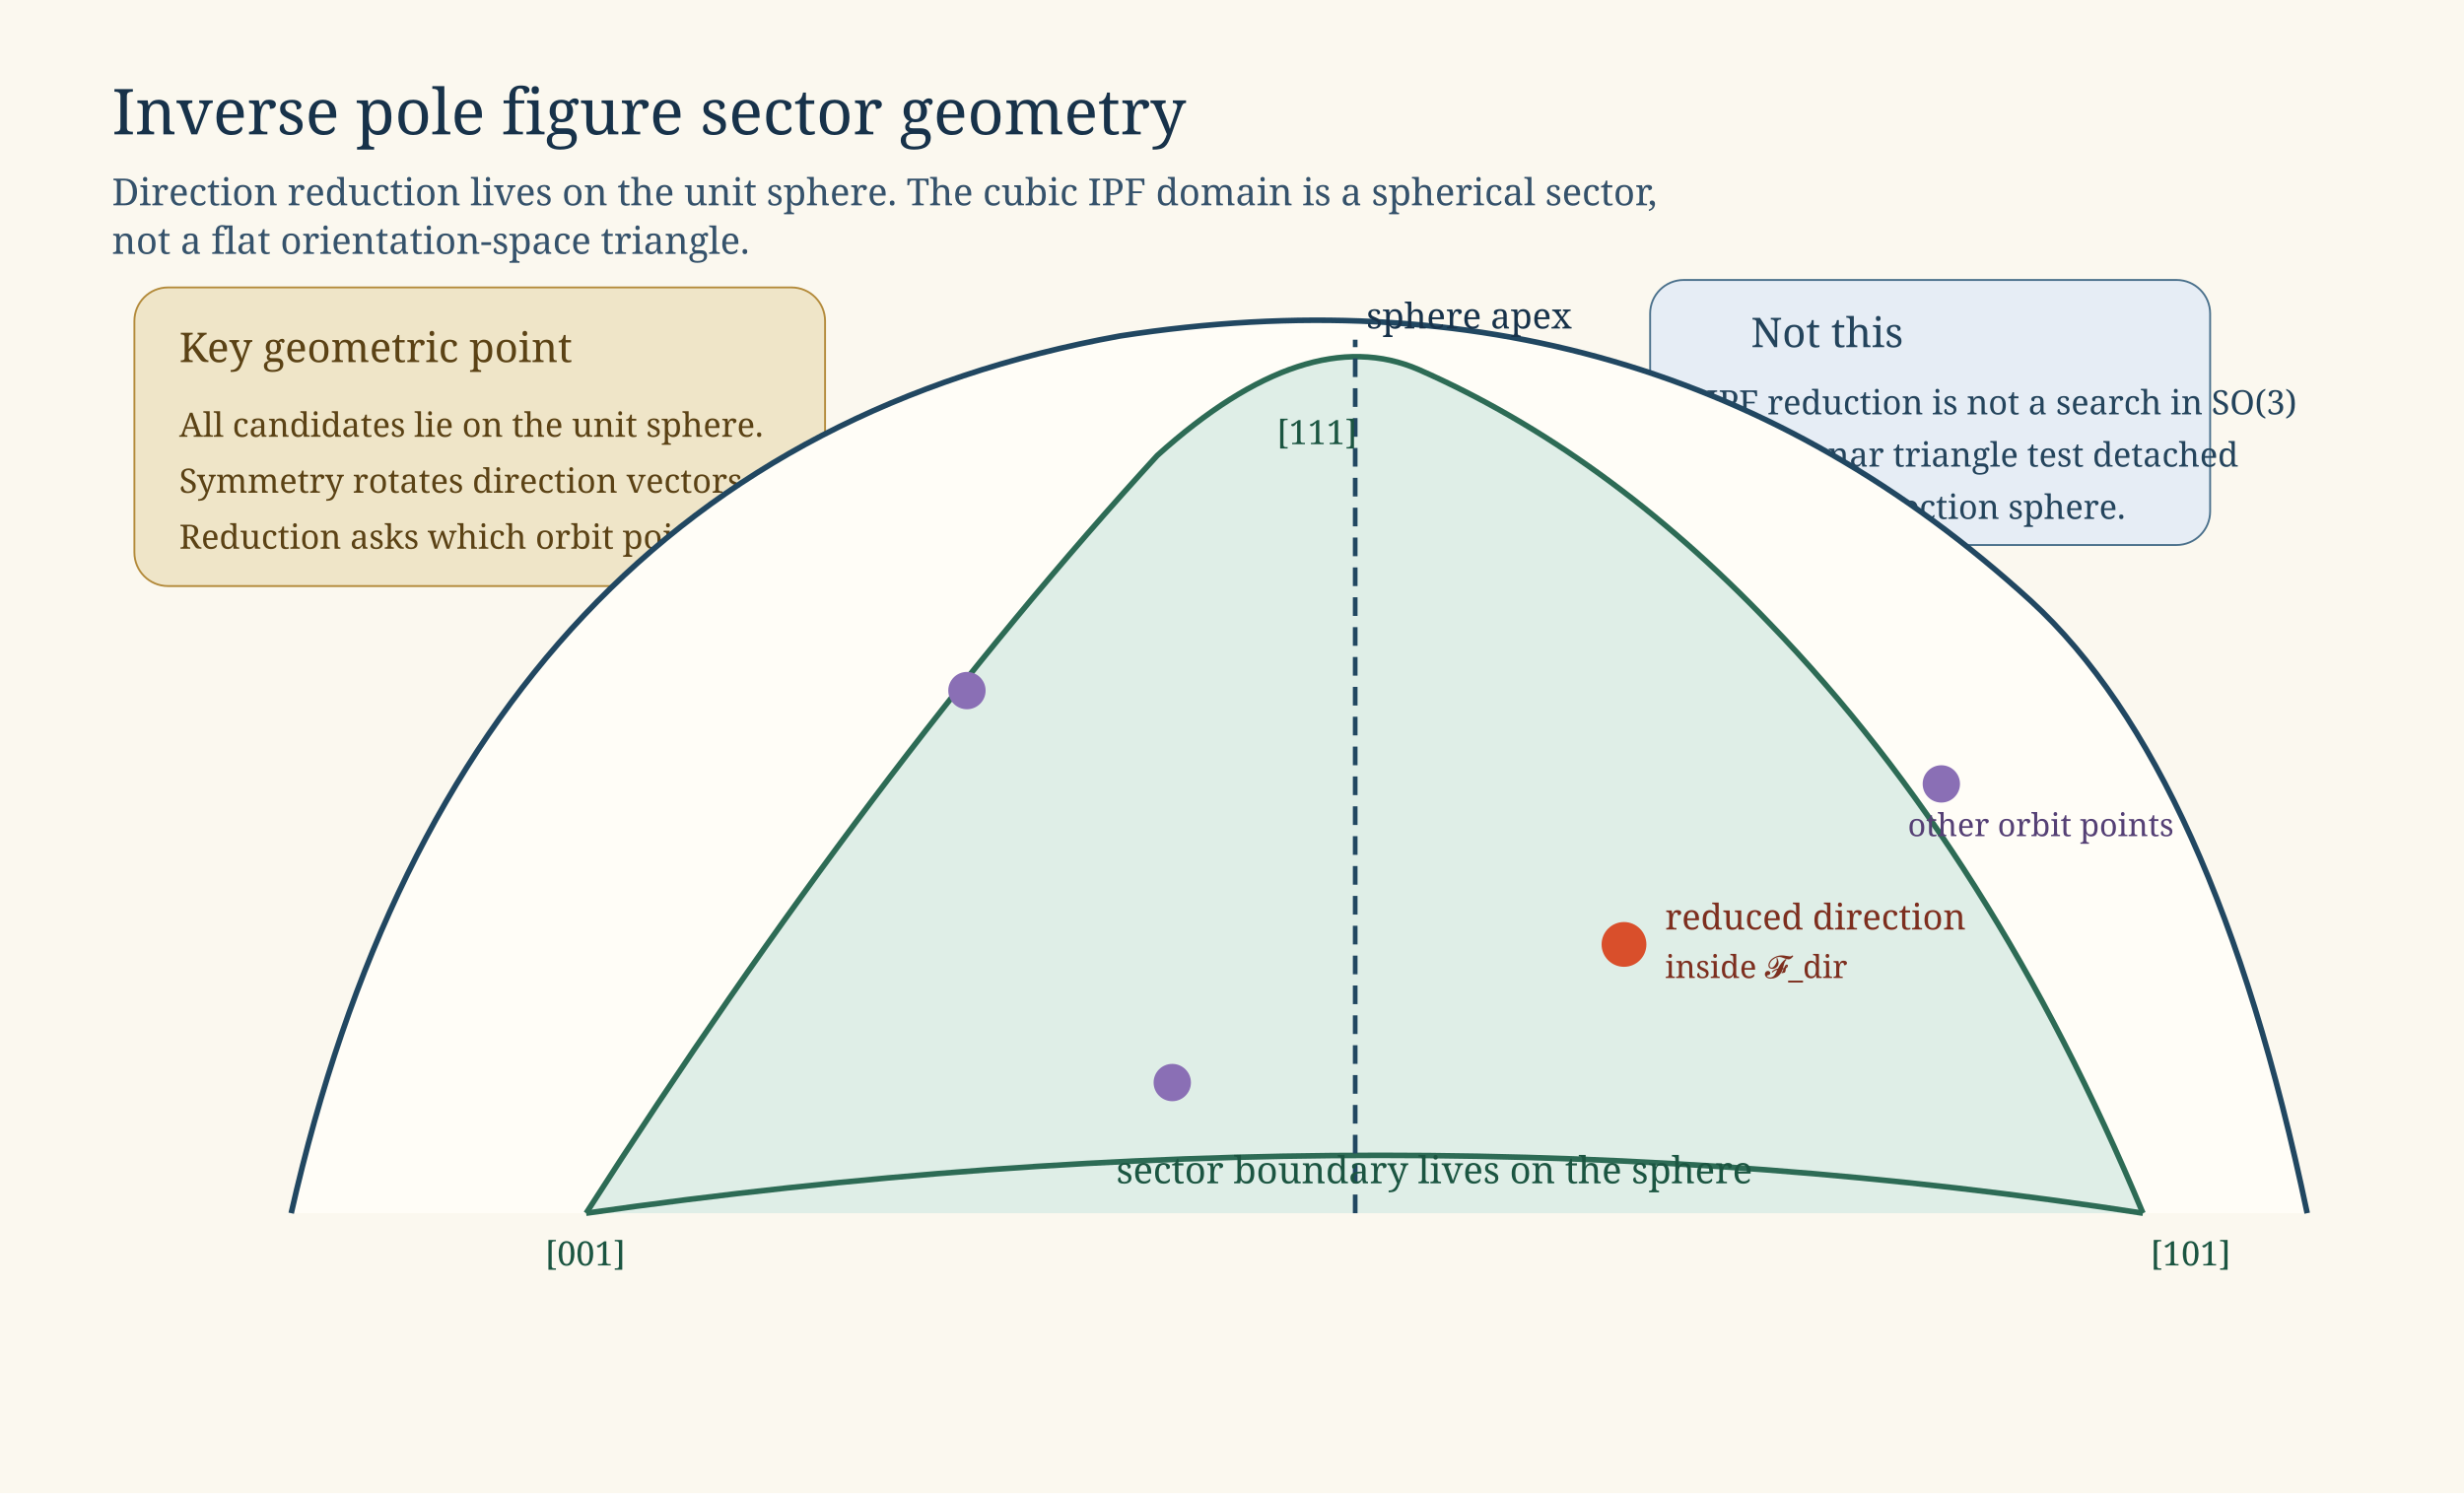
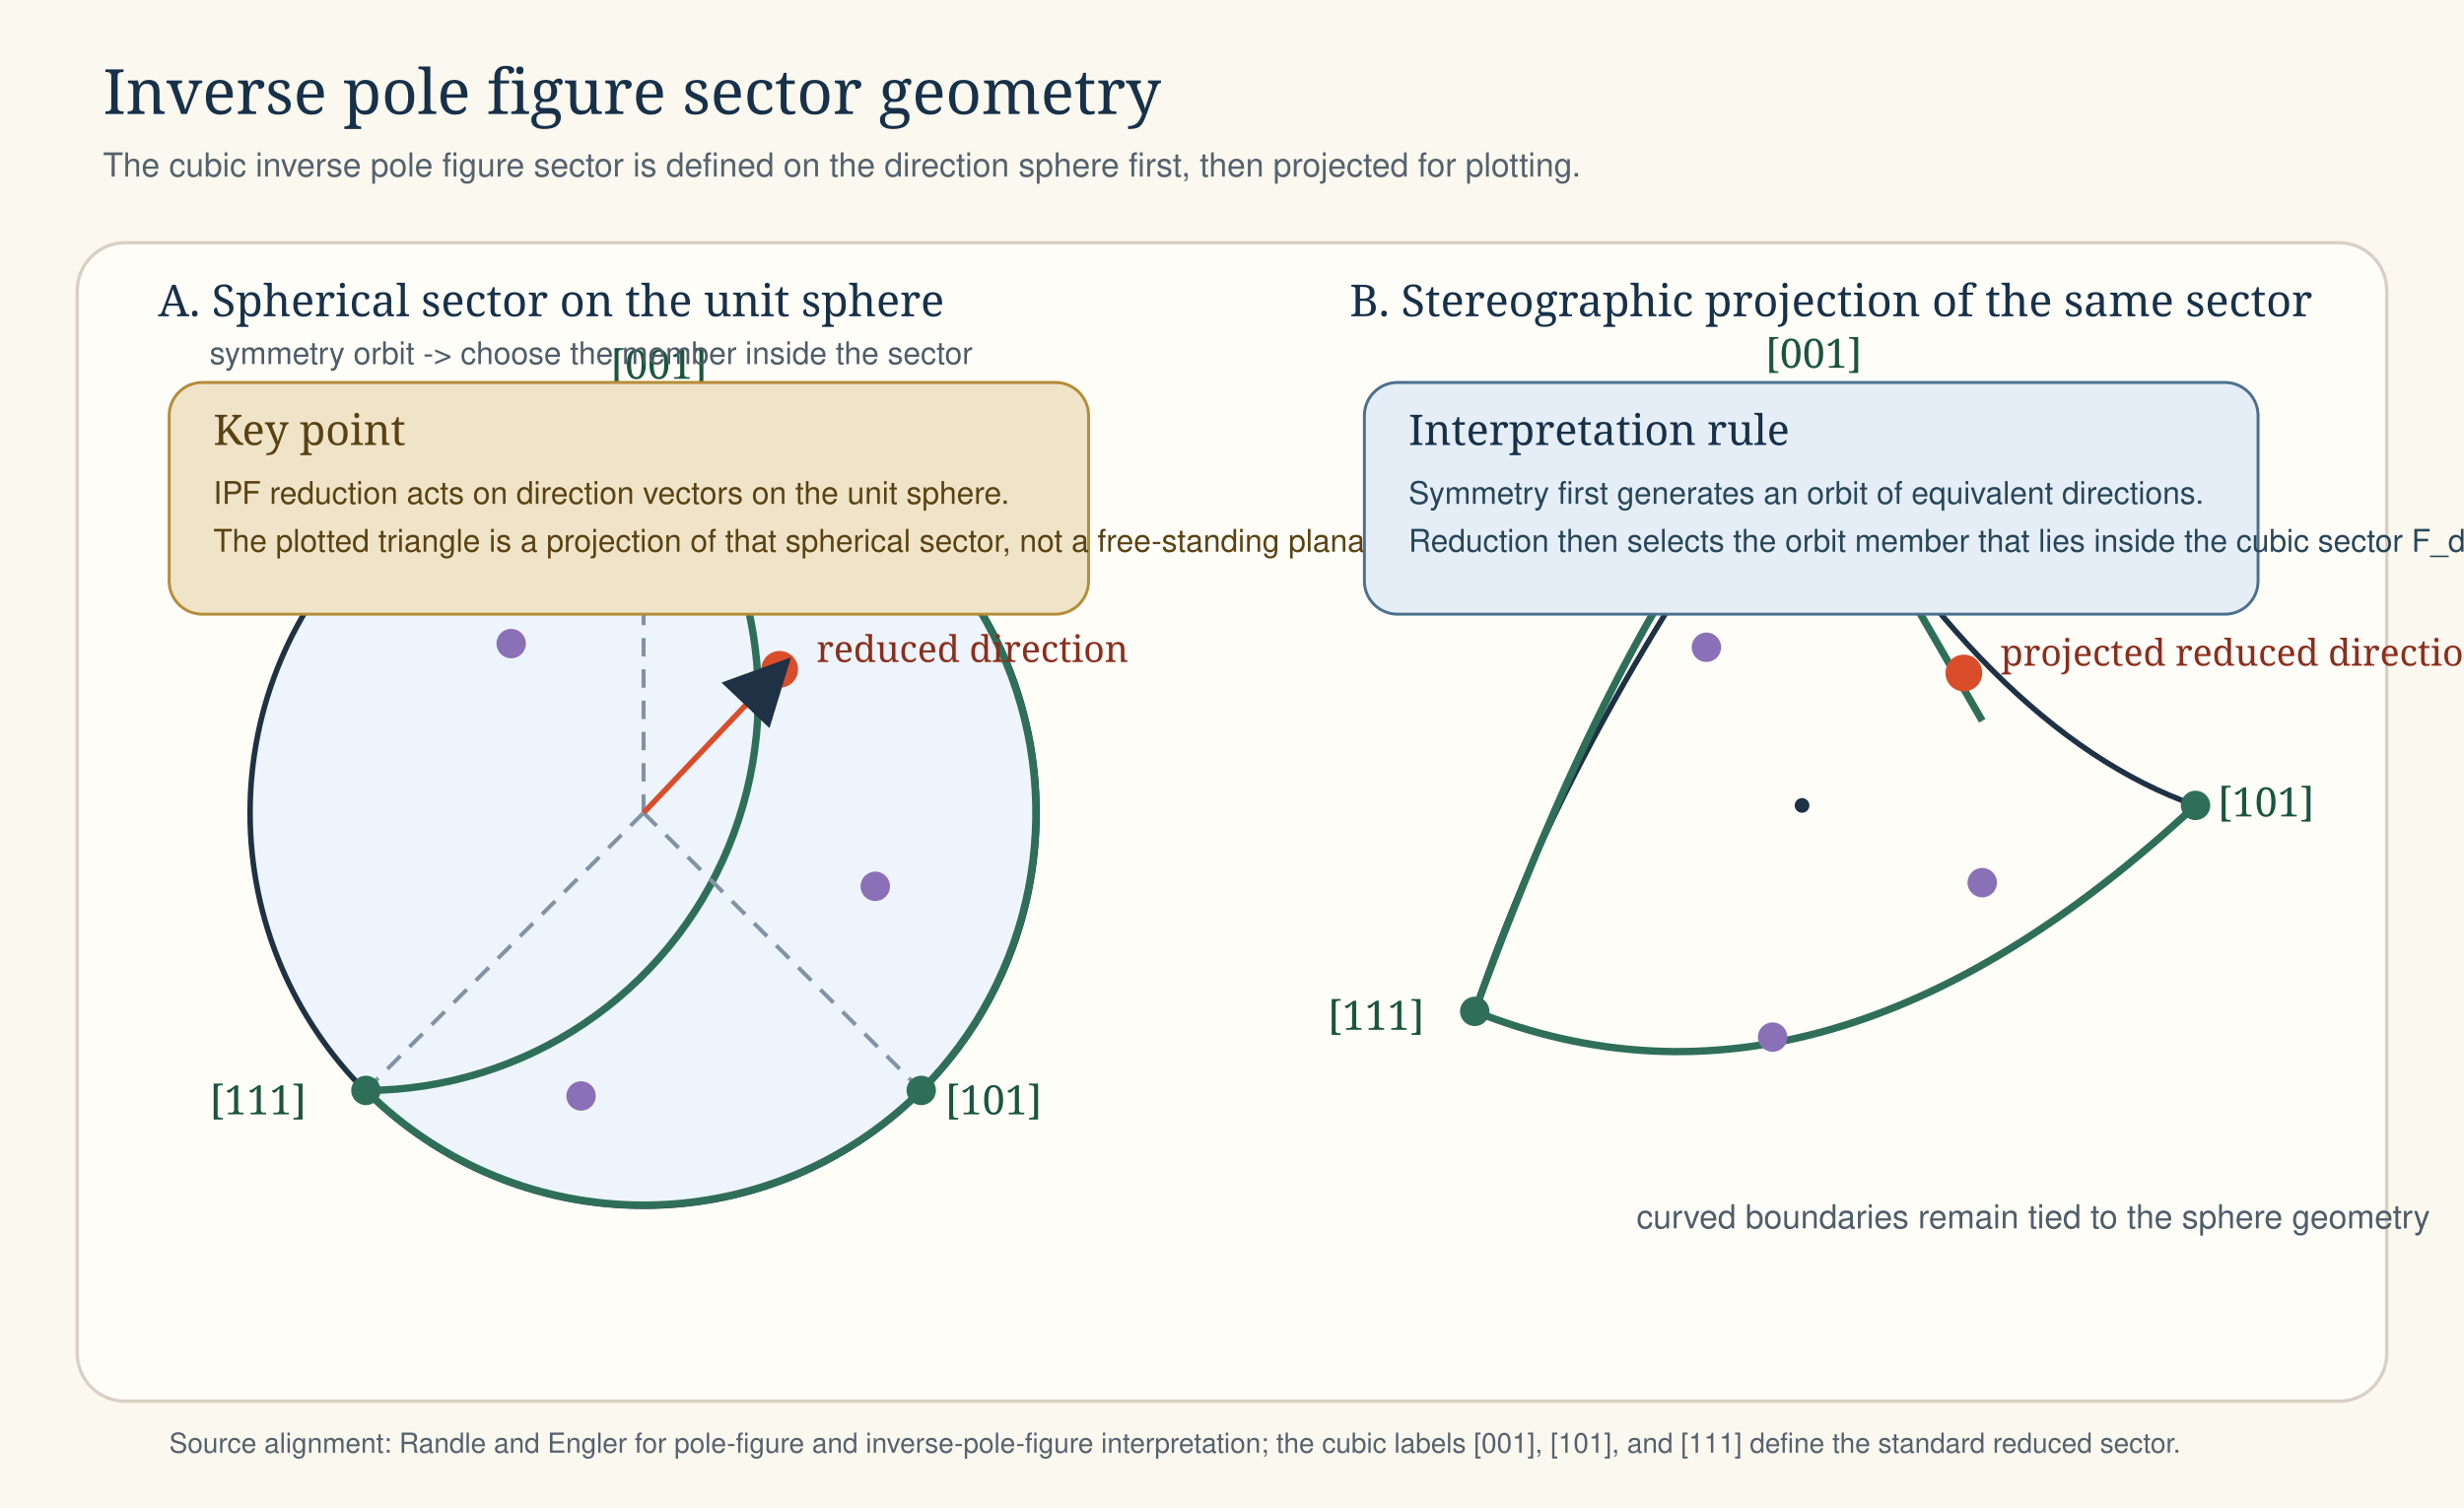
- <svg xmlns="http://www.w3.org/2000/svg" width="1320" height="800" viewBox="0 0 1320 800">
-   <rect width="1320" height="800" fill="#fbf8ef" />
-   <text x="60" y="72" font-size="34" font-family="Georgia, serif" fill="#17324a">Inverse pole figure sector geometry</text>
-   <text x="60" y="110" font-size="20" font-family="Georgia, serif" fill="#35526b">
-     Direction reduction lives on the unit sphere. The cubic IPF domain is a spherical sector,
+ <svg xmlns="http://www.w3.org/2000/svg" width="1340" height="820" viewBox="0 0 1340 820">
+   <defs>
+     <marker id="arrow" markerWidth="12" markerHeight="12" refX="9" refY="6" orient="auto">
+       <path d="M0,0 L12,6 L0,12 z" fill="#1f3144" />
+     </marker>
+   </defs>
+   <rect width="1340" height="820" fill="#fbf8ef" />
+   <text x="56" y="62" font-size="34" font-family="Georgia, serif" fill="#17314a">Inverse pole figure sector geometry</text>
+   <text x="56" y="96" font-size="18" font-family="Helvetica, Arial, sans-serif" fill="#55626e">
+     The cubic inverse pole figure sector is defined on the direction sphere first, then projected for plotting.
  </text>
-   <text x="60" y="136" font-size="20" font-family="Georgia, serif" fill="#35526b">
-     not a flat orientation-space triangle.
+   <rect x="42" y="132" width="1256" height="630" rx="26" fill="#fffdf8" stroke="#d8d0c3" stroke-width="1.8" />
+   <text x="86" y="172" font-size="24" font-family="Georgia, serif" fill="#17314a">A. Spherical sector on the unit sphere</text>
+   <text x="734" y="172" font-size="24" font-family="Georgia, serif" fill="#17314a">B. Stereographic projection of the same sector</text>
+   <g transform="translate(350,442)">
+     <circle cx="0" cy="0" r="214" fill="#eef4fb" stroke="#1f3144" stroke-width="3" />
+     <path d="M0 -214 A214 214 0 0 1 151 151" fill="none" stroke="#2f6f59" stroke-width="4" />
+     <path d="M0 -214 A214 214 0 0 1 -151 151" fill="none" stroke="#2f6f59" stroke-width="4" />
+     <path d="M-151 151 A214 214 0 0 0 151 151" fill="none" stroke="#2f6f59" stroke-width="4" />
+     <line x1="0" y1="0" x2="0" y2="-214" stroke="#8093a5" stroke-width="2.2" stroke-dasharray="10 7" />
+     <line x1="0" y1="0" x2="151" y2="151" stroke="#8093a5" stroke-width="2.2" stroke-dasharray="10 7" />
+     <line x1="0" y1="0" x2="-151" y2="151" stroke="#8093a5" stroke-width="2.2" stroke-dasharray="10 7" />
+     <circle cx="0" cy="-214" r="8" fill="#2f6f59" />
+     <circle cx="151" cy="151" r="8" fill="#2f6f59" />
+     <circle cx="-151" cy="151" r="8" fill="#2f6f59" />
+     <text x="-18" y="-236" font-size="22" font-family="Georgia, serif" fill="#1b5541">[001]</text>
+     <text x="164" y="164" font-size="22" font-family="Georgia, serif" fill="#1b5541">[101]</text>
+     <text x="-236" y="164" font-size="22" font-family="Georgia, serif" fill="#1b5541">[111]</text>
+     <circle cx="74" cy="-78" r="10" fill="#d94d2b" />
+     <line x1="0" y1="0" x2="74" y2="-78" stroke="#d94d2b" stroke-width="3" marker-end="url(#arrow)" />
+     <text x="94" y="-82" font-size="20" font-family="Georgia, serif" fill="#8b2e1d">reduced direction</text>
+     <circle cx="-72" cy="-92" r="8" fill="#8a70b6" />
+     <circle cx="126" cy="40" r="8" fill="#8a70b6" />
+     <circle cx="-34" cy="154" r="8" fill="#8a70b6" />
+     <text x="-236" y="-244" font-size="17" font-family="Helvetica, Arial, sans-serif" fill="#4f5d69">
+       symmetry orbit -&gt; choose the member inside the sector
+     </text>
+   </g>
+   <g transform="translate(980,438)">
+     <circle cx="0" cy="0" r="4" fill="#1f3144" />
+     <path d="M0 -214 Q100 -40 214 0" fill="none" stroke="#1f3144" stroke-width="3" />
+     <path d="M0 -214 Q-128 -40 -178 112" fill="none" stroke="#1f3144" stroke-width="3" />
+     <path d="M-178 112 Q12 188 214 0" fill="none" stroke="#1f3144" stroke-width="3" />
+     <path d="M0 -214 Q52 -126 98 -46" fill="none" stroke="#2f6f59" stroke-width="4" />
+     <path d="M0 -214 Q-92 -124 -178 112" fill="none" stroke="#2f6f59" stroke-width="4" />
+     <path d="M-178 112 Q12 188 214 0" fill="none" stroke="#2f6f59" stroke-width="4" />
+     <circle cx="0" cy="-214" r="8" fill="#2f6f59" />
+     <circle cx="214" cy="0" r="8" fill="#2f6f59" />
+     <circle cx="-178" cy="112" r="8" fill="#2f6f59" />
+     <text x="-20" y="-238" font-size="22" font-family="Georgia, serif" fill="#1b5541">[001]</text>
+     <text x="226" y="6" font-size="22" font-family="Georgia, serif" fill="#1b5541">[101]</text>
+     <text x="-258" y="122" font-size="22" font-family="Georgia, serif" fill="#1b5541">[111]</text>
+     <circle cx="88" cy="-72" r="10" fill="#d94d2b" />
+     <text x="108" y="-76" font-size="20" font-family="Georgia, serif" fill="#8b2e1d">projected reduced direction</text>
+     <circle cx="-52" cy="-86" r="8" fill="#8a70b6" />
+     <circle cx="98" cy="42" r="8" fill="#8a70b6" />
+     <circle cx="-16" cy="126" r="8" fill="#8a70b6" />
+     <text x="-90" y="230" font-size="18" font-family="Helvetica, Arial, sans-serif" fill="#4f5d69">
+       curved boundaries remain tied to the sphere geometry
+     </text>
+   </g>
+   <g transform="translate(92,208)">
+     <rect x="0" y="0" width="500" height="126" rx="18" fill="#efe4c8" stroke="#b58c39" stroke-width="1.6" />
+     <text x="24" y="34" font-size="23" font-family="Georgia, serif" fill="#5a4213">Key point</text>
+     <text x="24" y="66" font-size="17" font-family="Helvetica, Arial, sans-serif" fill="#5a4213">
+       IPF reduction acts on direction vectors on the unit sphere.
+     </text>
+     <text x="24" y="92" font-size="17" font-family="Helvetica, Arial, sans-serif" fill="#5a4213">
+       The plotted triangle is a projection of that spherical sector, not a free-standing planar search region.
+     </text>
+   </g>
+   <g transform="translate(742,208)">
+     <rect x="0" y="0" width="486" height="126" rx="18" fill="#e5edf6" stroke="#4b718f" stroke-width="1.6" />
+     <text x="24" y="34" font-size="23" font-family="Georgia, serif" fill="#17314a">Interpretation rule</text>
+     <text x="24" y="66" font-size="17" font-family="Helvetica, Arial, sans-serif" fill="#274659">
+       Symmetry first generates an orbit of equivalent directions.
+     </text>
+     <text x="24" y="92" font-size="17" font-family="Helvetica, Arial, sans-serif" fill="#274659">
+       Reduction then selects the orbit member that lies inside the cubic sector F_dir.
+     </text>
+   </g>
+   <text x="92" y="790" font-size="15" font-family="Helvetica, Arial, sans-serif" fill="#55626e">
+     Source alignment: Randle and Engler for pole-figure and inverse-pole-figure interpretation; the cubic labels [001], [101], and [111] define the standard reduced sector.
  </text>
-   <rect x="72" y="154" width="370" height="160" rx="18" fill="#efe5c8" stroke="#b38a3a" />
-   <text x="96" y="194" font-size="22" font-family="Georgia, serif" fill="#5b4215">Key geometric point</text>
-   <text x="96" y="234" font-size="18" font-family="Georgia, serif" fill="#5b4215">All candidates lie on the unit sphere.</text>
-   <text x="96" y="264" font-size="18" font-family="Georgia, serif" fill="#5b4215">Symmetry rotates direction vectors on that sphere.</text>
-   <text x="96" y="294" font-size="18" font-family="Georgia, serif" fill="#5b4215">Reduction asks which orbit point lies inside 𝓕_dir.</text>
-   <rect x="884" y="150" width="300" height="142" rx="18" fill="#e6edf5" stroke="#4a708b" />
-   <text x="938" y="186" font-size="22" font-family="Georgia, serif" fill="#24445c">Not this</text>
-   <text x="914" y="222" font-size="18" font-family="Georgia, serif" fill="#24445c">IPF reduction is not a search in SO(3)</text>
-   <text x="914" y="250" font-size="18" font-family="Georgia, serif" fill="#24445c">or a planar triangle test detached</text>
-   <text x="914" y="278" font-size="18" font-family="Georgia, serif" fill="#24445c">from the direction sphere.</text>
-   <path d="M156 650 Q248 244 600 180 Q884 136 1088 322 Q1186 412 1236 650" fill="#fffdf7" stroke="#214761" stroke-width="3" />
-   <path d="M314 650 Q468 410 620 244 Q700 172 760 198 Q860 242 948 334 Q1068 458 1148 650" fill="#dfeee7" stroke="#2d6b55" stroke-width="3" />
-   <path d="M314 650 Q748 588 1148 650" fill="none" stroke="#2d6b55" stroke-width="3" />
-   <line x1="726" y1="650" x2="726" y2="182" stroke="#214761" stroke-width="2.5" stroke-dasharray="10 6" />
-   <text x="732" y="176" font-size="19" font-family="Georgia, serif" fill="#17324a">sphere apex</text>
-   <text x="684" y="238" font-size="18" font-family="Georgia, serif" fill="#1b5541">[111]</text>
-   <text x="292" y="678" font-size="18" font-family="Georgia, serif" fill="#1b5541">[001]</text>
-   <text x="1152" y="678" font-size="18" font-family="Georgia, serif" fill="#1b5541">[101]</text>
-   <circle cx="870" cy="506" r="12" fill="#d94f2b" />
-   <text x="892" y="498" font-size="19" font-family="Georgia, serif" fill="#7d2f1f">reduced direction</text>
-   <text x="892" y="524" font-size="17" font-family="Georgia, serif" fill="#7d2f1f">inside 𝓕_dir</text>
-   <circle cx="518" cy="370" r="10" fill="#8a6fb5" />
-   <circle cx="628" cy="580" r="10" fill="#8a6fb5" />
-   <circle cx="1040" cy="420" r="10" fill="#8a6fb5" />
-   <text x="1022" y="448" font-size="17" font-family="Georgia, serif" fill="#554075">other orbit points</text>
-   <text x="598" y="634" font-size="20" font-family="Georgia, serif" fill="#1b5541">sector boundary lives on the sphere</text>
</svg>
